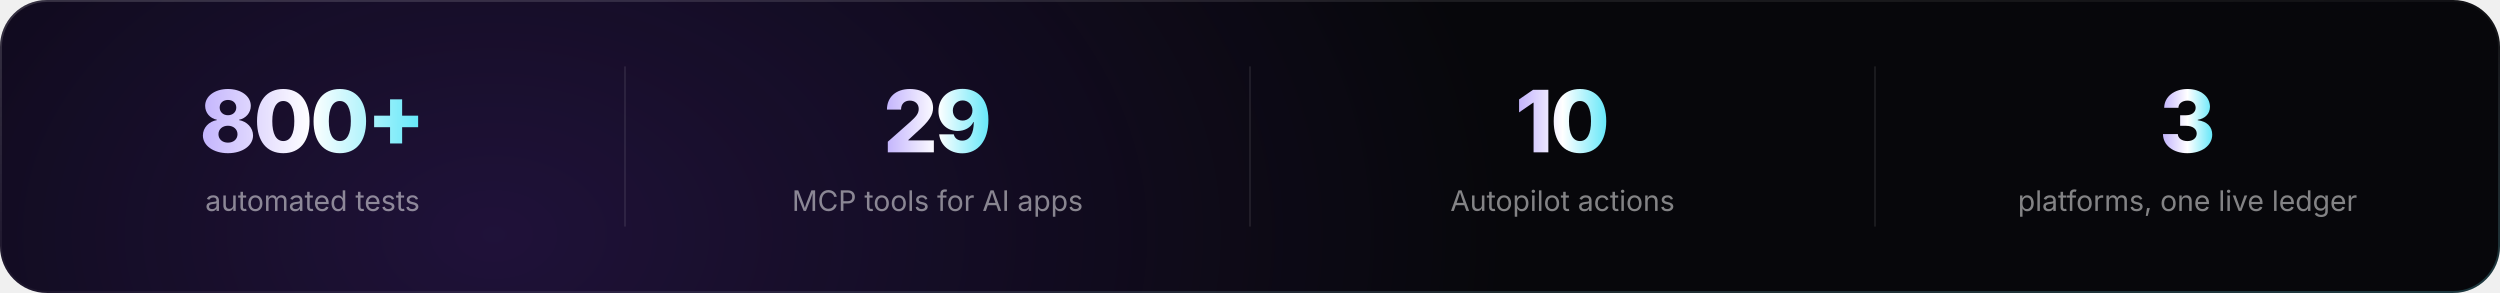
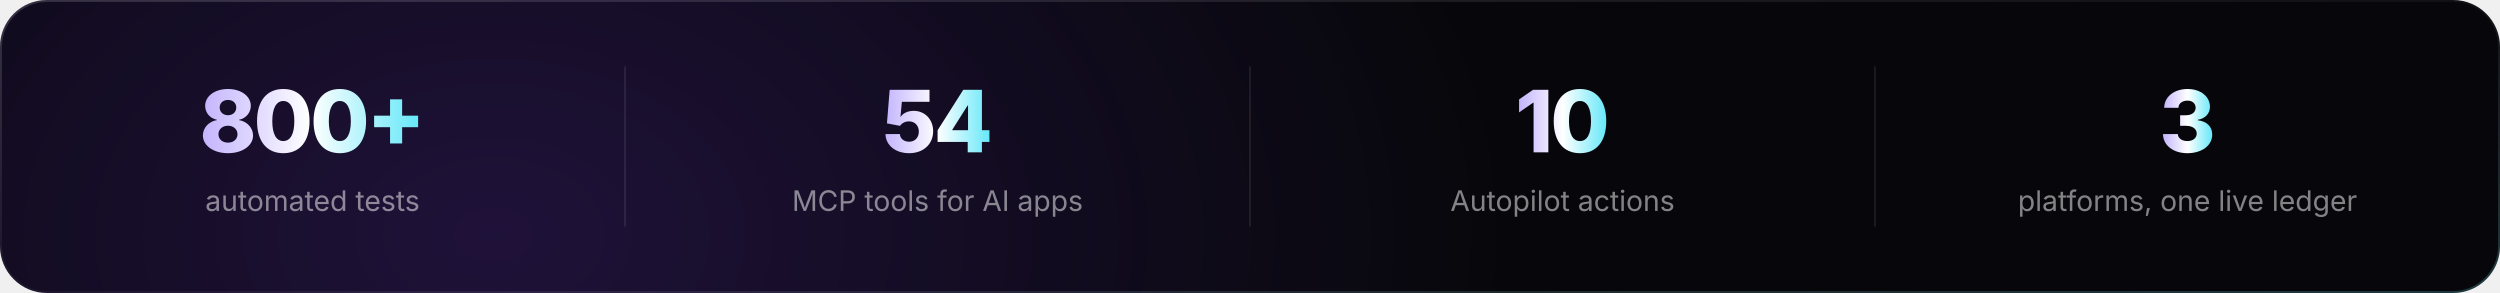
- <svg xmlns="http://www.w3.org/2000/svg" width="1280" height="150" viewBox="0 0 1280 150" role="img" aria-label="800+ tests, 29 MCP tools, 10 Autopilot actions, 3 platforms">
+ <svg xmlns="http://www.w3.org/2000/svg" width="1280" height="150" viewBox="0 0 1280 150" role="img" aria-label="800+ tests, 54 MCP tools, 10 Autopilot actions, 3 platforms">
  <defs>
    <radialGradient id="glowV" cx="0" cy="0" r="1" gradientUnits="userSpaceOnUse" gradientTransform="translate(250 120) scale(520 360)">
      <stop stop-color="#7c3aed" stop-opacity=".34" />
      <stop offset="1" stop-color="#7c3aed" stop-opacity="0" />
    </radialGradient>
    <radialGradient id="glowC" cx="0" cy="0" r="1" gradientUnits="userSpaceOnUse" gradientTransform="translate(1060 380) scale(520 340)">
      <stop stop-color="#06b6d4" stop-opacity=".26" />
      <stop offset="1" stop-color="#06b6d4" stop-opacity="0" />
    </radialGradient>
    <linearGradient id="brand" x1="0" y1="0" x2="1" y2="0">
      <stop stop-color="#c4b5fd" />
      <stop offset=".5" stop-color="#ffffff" />
      <stop offset="1" stop-color="#67e8f9" />
    </linearGradient>
    <linearGradient id="edge" x1="0" y1="0" x2="1" y2="1">
      <stop stop-color="#ffffff" stop-opacity=".16" />
      <stop offset=".5" stop-color="#ffffff" stop-opacity=".04" />
      <stop offset="1" stop-color="#67e8f9" stop-opacity=".22" />
    </linearGradient>
    <pattern id="grid" width="40" height="40" patternUnits="userSpaceOnUse">
      <path d="M40 0H0V40" fill="none" stroke="#ffffff" stroke-opacity=".035" />
    </pattern>
  </defs>
  <style />
  <rect width="1280" height="150" rx="24" fill="#07070b" />
  <rect width="1280" height="150" rx="24" fill="url(#glowV)" opacity=".6" />
  <rect x=".5" y=".5" width="1279" height="149" rx="23.5" fill="none" stroke="url(#edge)" />
  <text x="160.0" y="78" text-anchor="middle" font-family="-apple-system, BlinkMacSystemFont, 'Segoe UI', Inter, Roboto, Helvetica, Arial, sans-serif" font-size="44" font-weight="800" letter-spacing="-1.5" fill="url(#brand)">800+</text>
  <text x="160.0" y="108" text-anchor="middle" font-family="-apple-system, BlinkMacSystemFont, 'Segoe UI', Inter, Roboto, Helvetica, Arial, sans-serif" font-size="14.5" fill="#ffffff" fill-opacity=".5">automated tests</text>
  <line x1="320.0" y1="34" x2="320.0" y2="116" stroke="#ffffff" stroke-opacity=".08" />
-   <text x="480.0" y="78" text-anchor="middle" font-family="-apple-system, BlinkMacSystemFont, 'Segoe UI', Inter, Roboto, Helvetica, Arial, sans-serif" font-size="44" font-weight="800" letter-spacing="-1.5" fill="url(#brand)">29</text>
+   <text x="480.0" y="78" text-anchor="middle" font-family="-apple-system, BlinkMacSystemFont, 'Segoe UI', Inter, Roboto, Helvetica, Arial, sans-serif" font-size="44" font-weight="800" letter-spacing="-1.5" fill="url(#brand)">54</text>
  <text x="480.0" y="108" text-anchor="middle" font-family="-apple-system, BlinkMacSystemFont, 'Segoe UI', Inter, Roboto, Helvetica, Arial, sans-serif" font-size="14.5" fill="#ffffff" fill-opacity=".5">MCP tools for AI apps</text>
  <line x1="640.0" y1="34" x2="640.0" y2="116" stroke="#ffffff" stroke-opacity=".08" />
  <text x="800.0" y="78" text-anchor="middle" font-family="-apple-system, BlinkMacSystemFont, 'Segoe UI', Inter, Roboto, Helvetica, Arial, sans-serif" font-size="44" font-weight="800" letter-spacing="-1.5" fill="url(#brand)">10</text>
  <text x="800.0" y="108" text-anchor="middle" font-family="-apple-system, BlinkMacSystemFont, 'Segoe UI', Inter, Roboto, Helvetica, Arial, sans-serif" font-size="14.5" fill="#ffffff" fill-opacity=".5">Autopilot actions</text>
  <line x1="960.0" y1="34" x2="960.0" y2="116" stroke="#ffffff" stroke-opacity=".08" />
  <text x="1120.0" y="78" text-anchor="middle" font-family="-apple-system, BlinkMacSystemFont, 'Segoe UI', Inter, Roboto, Helvetica, Arial, sans-serif" font-size="44" font-weight="800" letter-spacing="-1.5" fill="url(#brand)">3</text>
  <text x="1120.0" y="108" text-anchor="middle" font-family="-apple-system, BlinkMacSystemFont, 'Segoe UI', Inter, Roboto, Helvetica, Arial, sans-serif" font-size="14.5" fill="#ffffff" fill-opacity=".5">platforms, one live ledger</text>
</svg>
